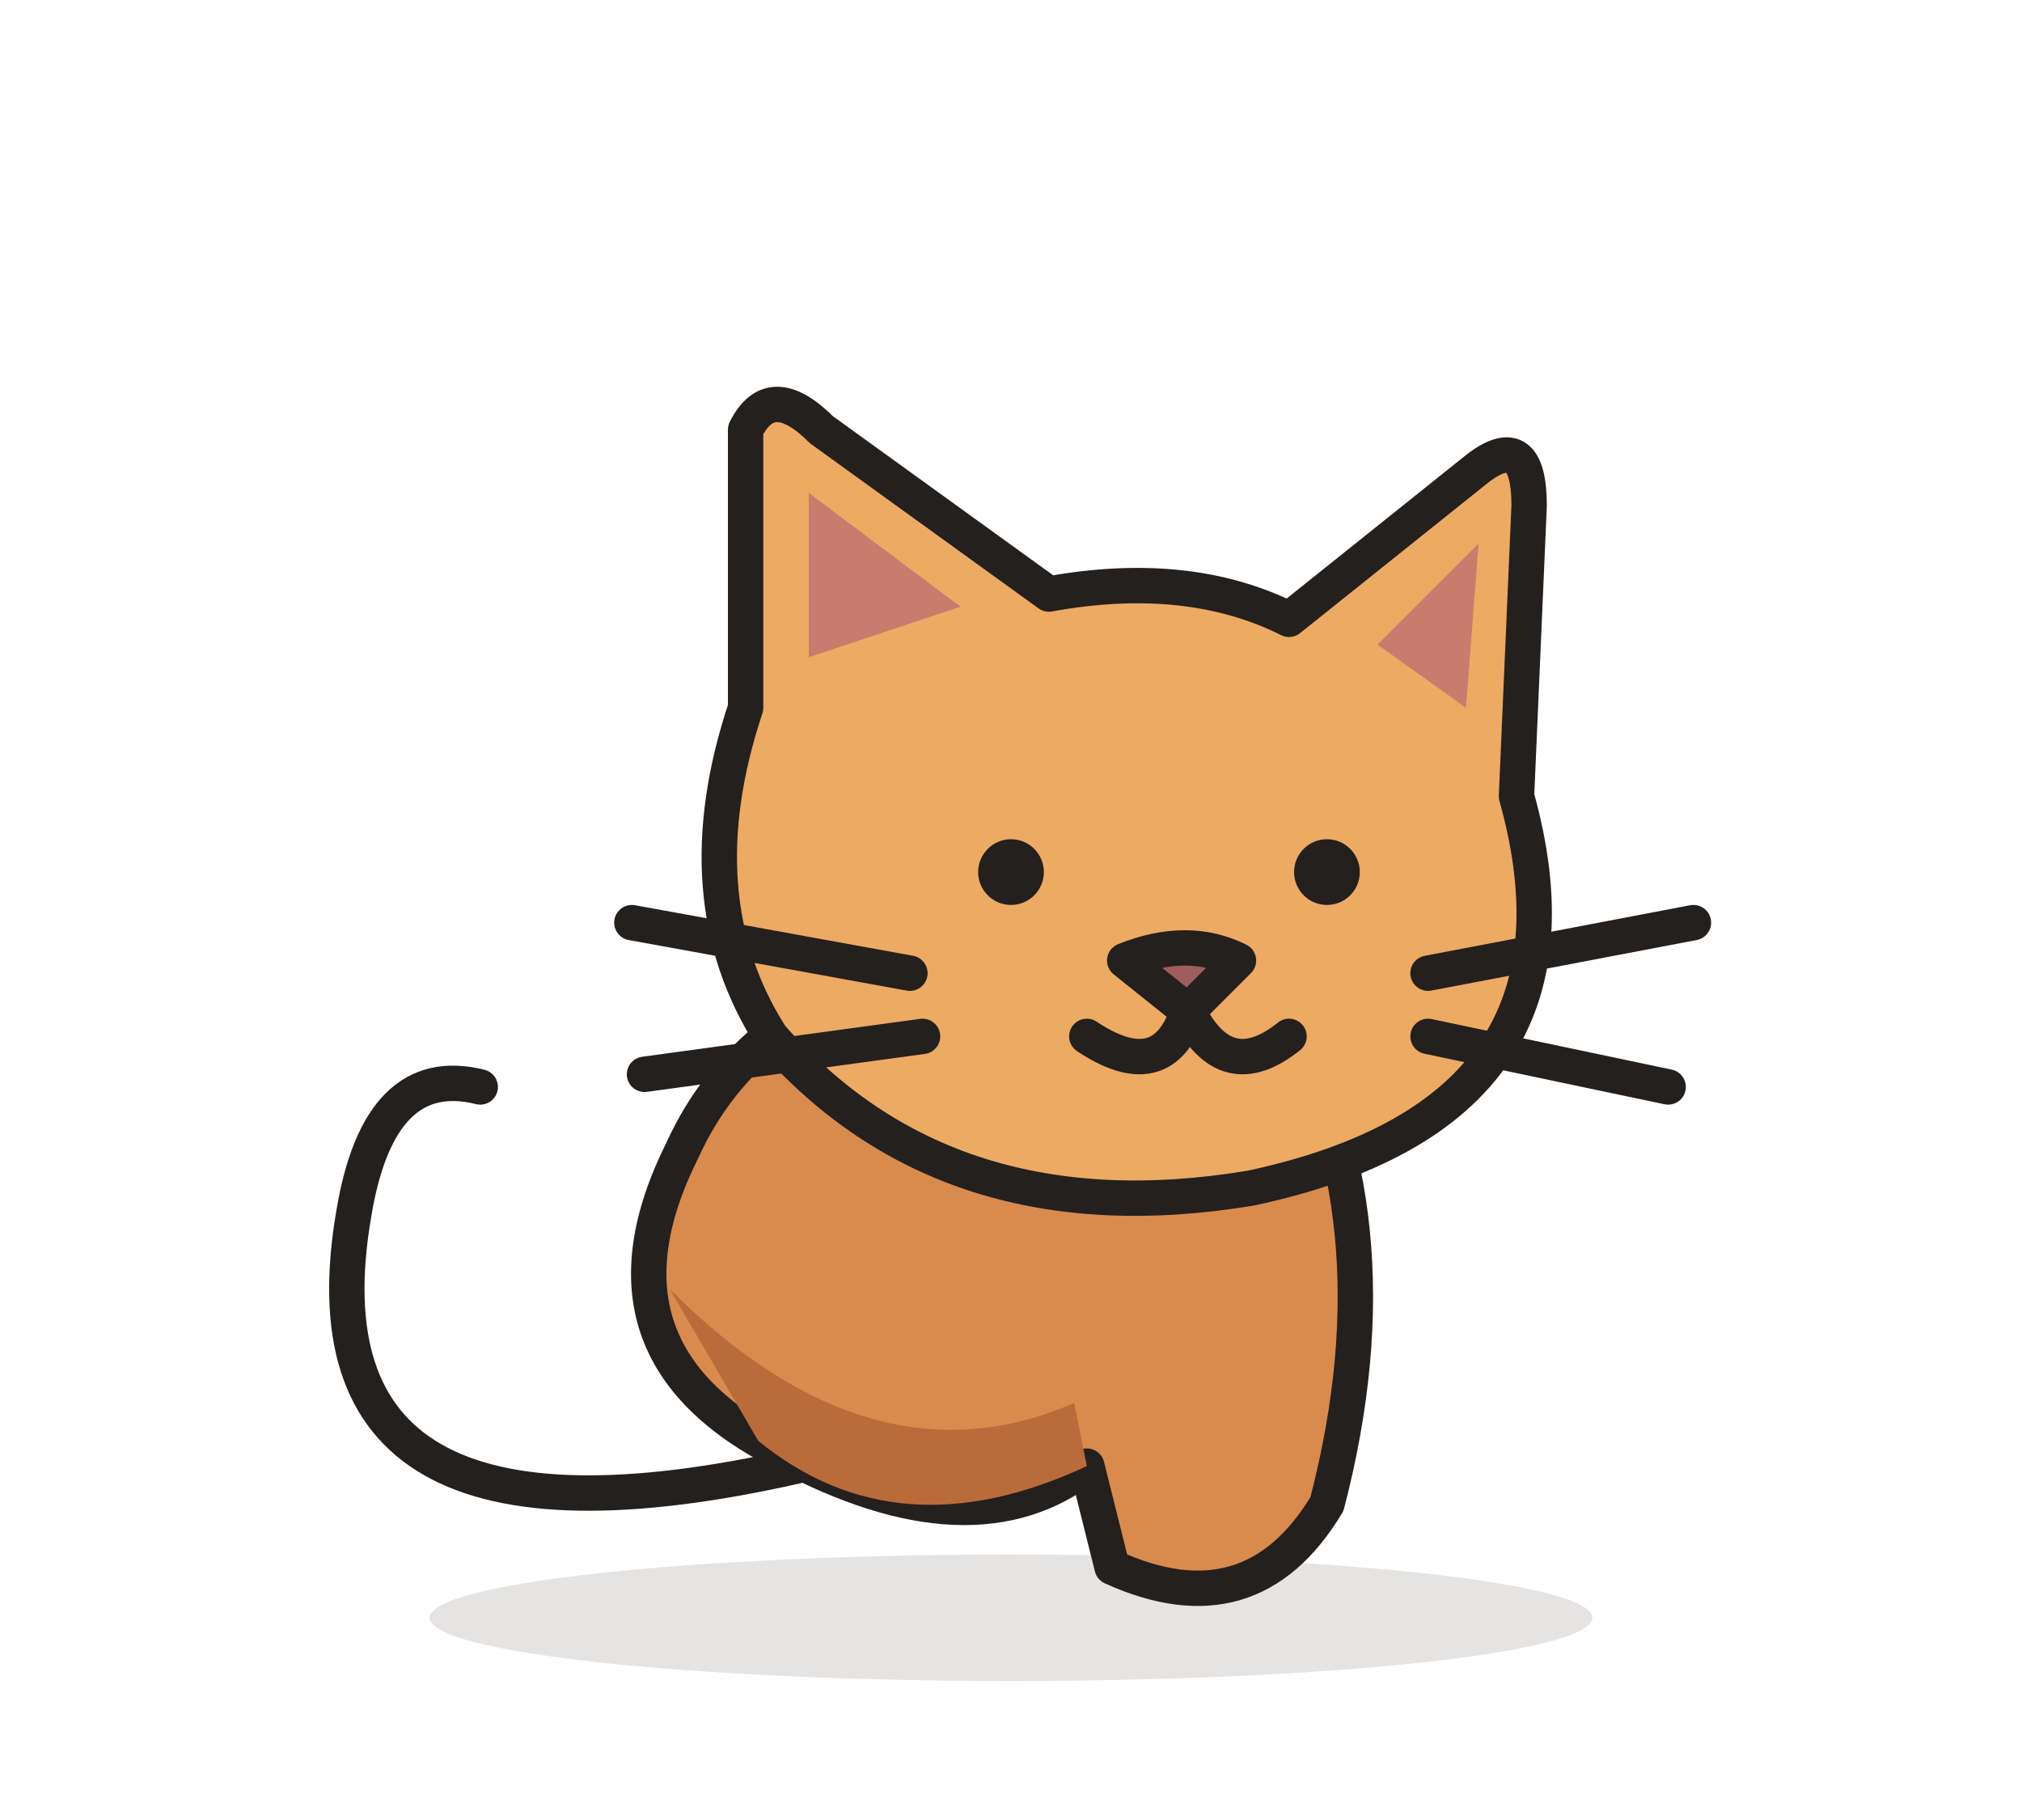
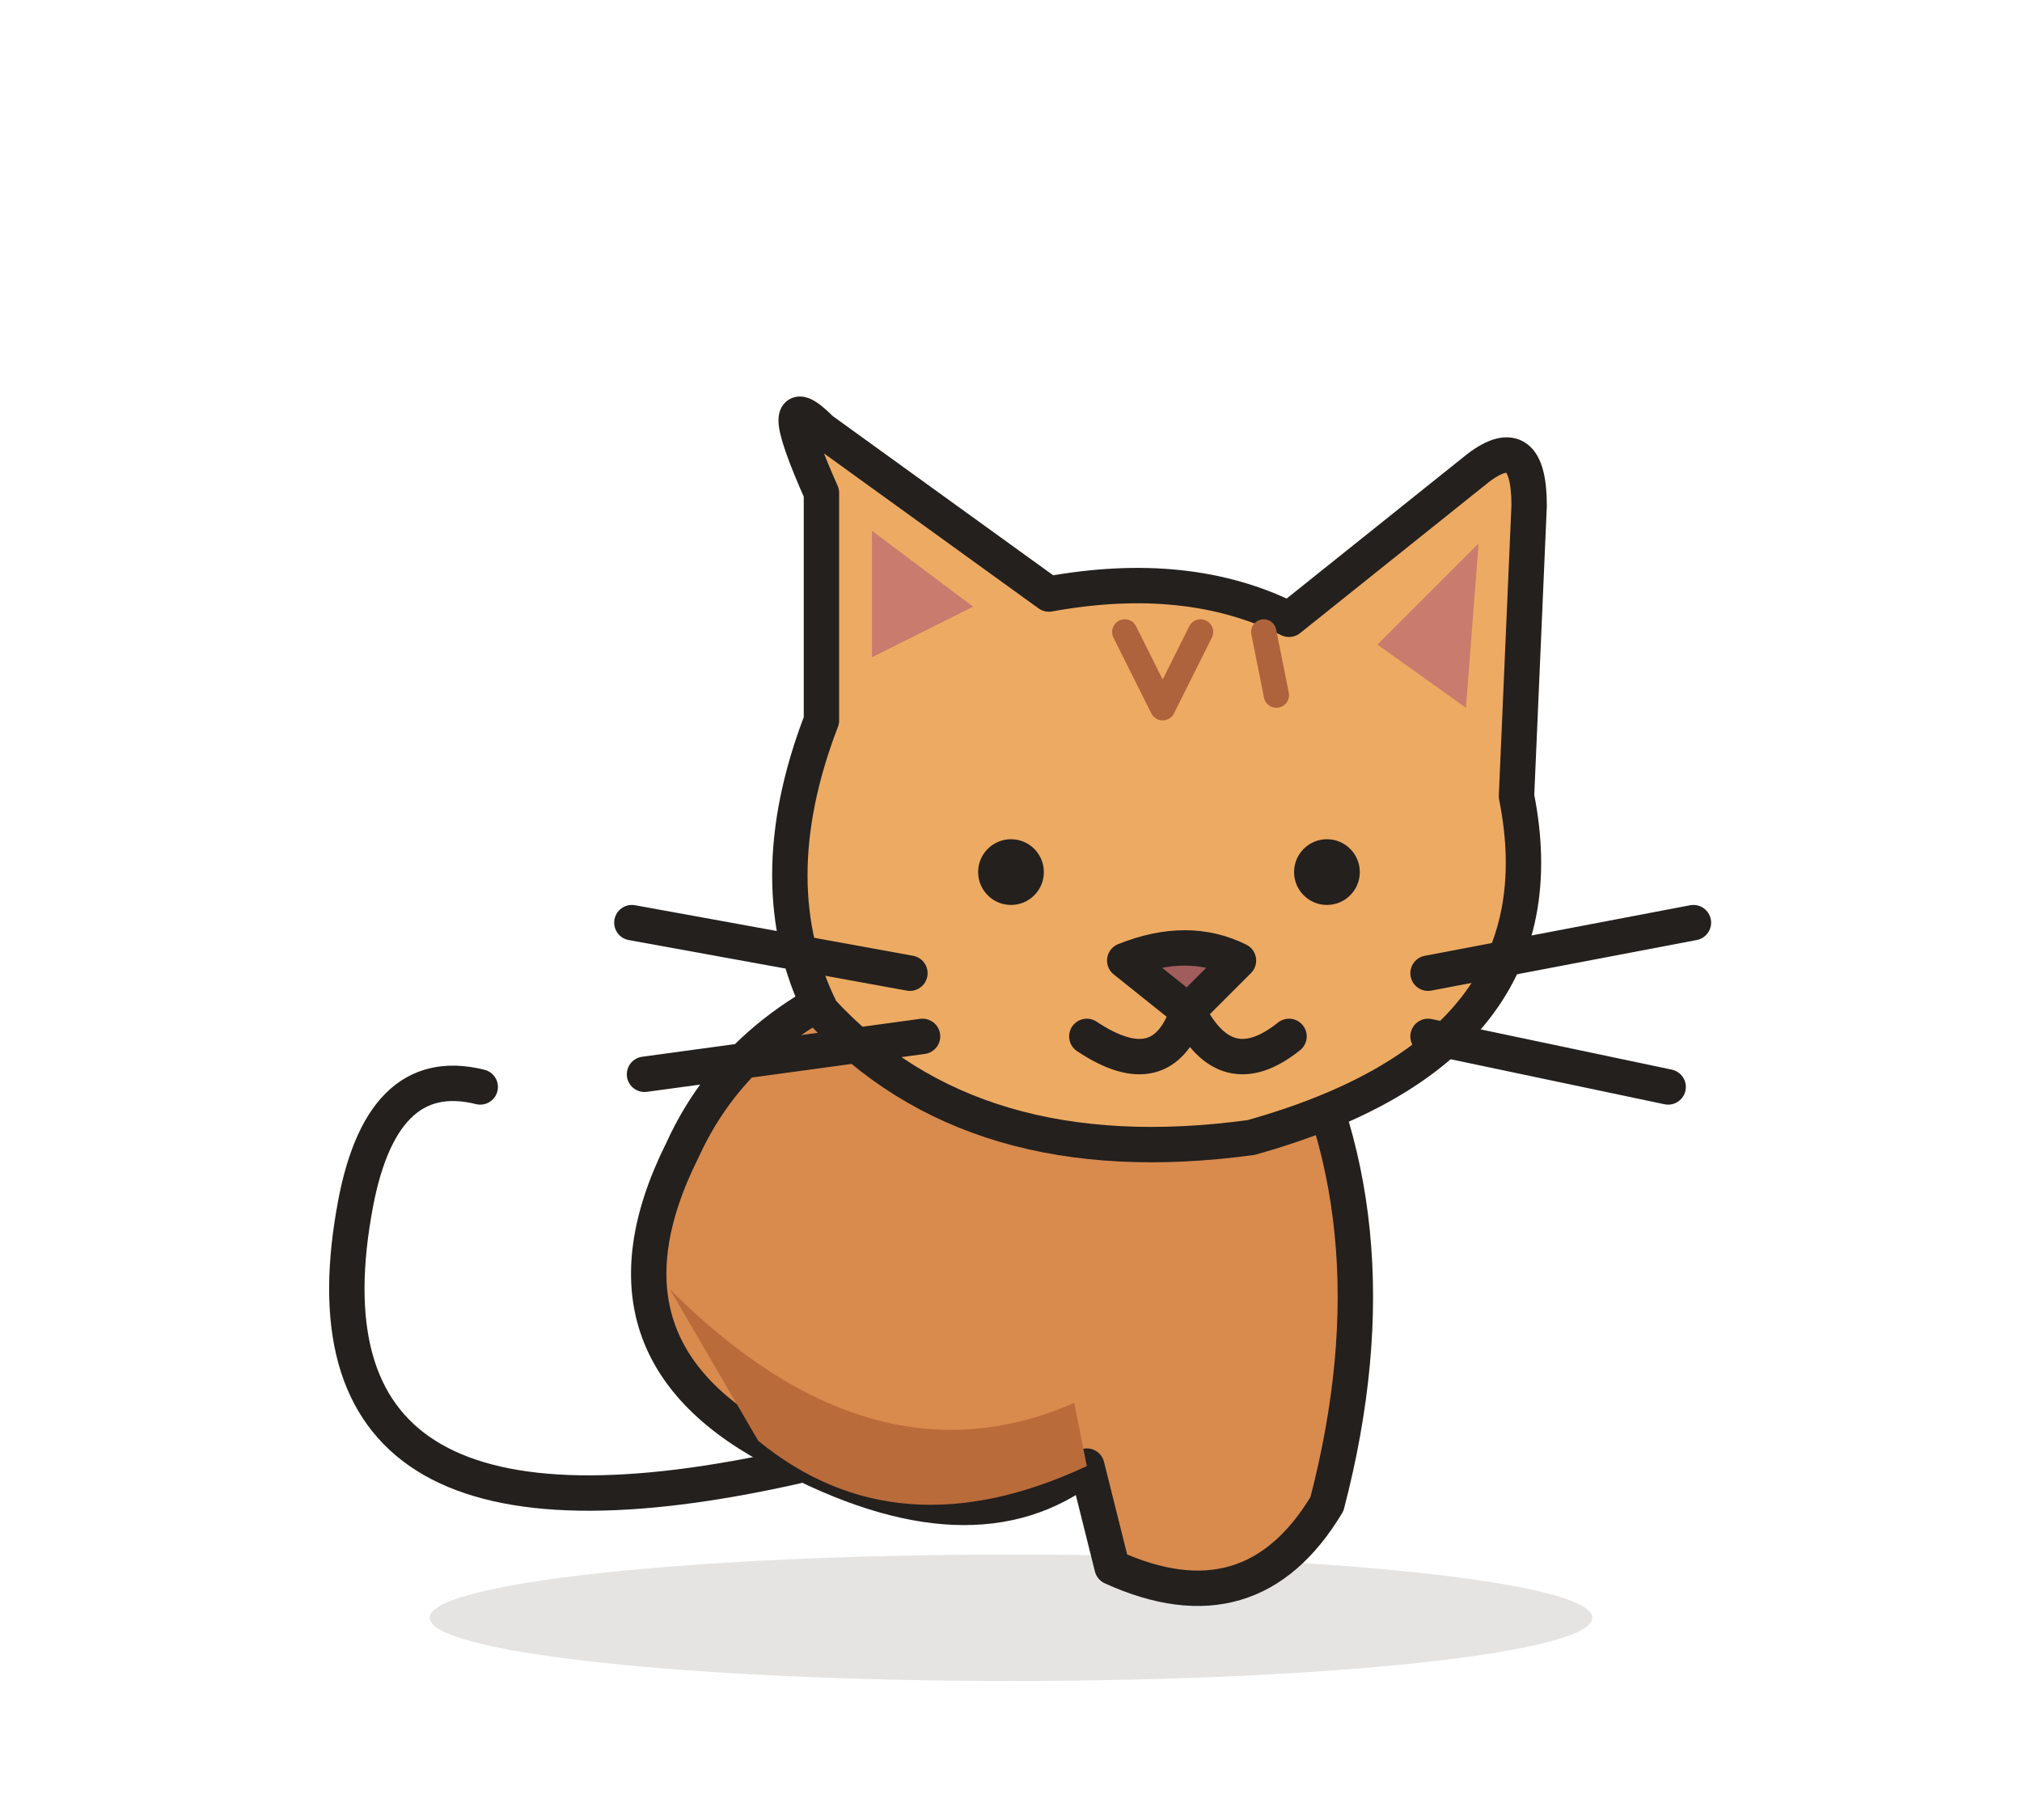
<svg xmlns="http://www.w3.org/2000/svg" viewBox="0 0 160 144" role="img" aria-labelledby="title">
  <g stroke="#23201e" stroke-width="2.8" stroke-linecap="round" stroke-linejoin="round">
    <ellipse cx="80" cy="128" rx="46" ry="5" fill="#342b28" opacity=".13" stroke="none" />
    <path d="M63 116 Q23 125 28 96 Q30 84 38 86" fill="none" />
    <path d="M62 115 Q46 107 54 91 Q59 80 73 76 L101 79 Q111 96 105 119 Q99 129 88 124 L86 116 Q77 123 62 115Z" fill="#d98a4d" />
    <path d="M53 102 Q69 118 85 111 L86 116 Q71 123 60 114Z" fill="#ba6b3a" stroke="none" />
-     <path d="M59 56 L59 34 Q61 30 65 34 L83 47 Q94 45 102 49 L117 37 Q121 34 121 40 L120 63 Q127 88 99 94 Q75 98 61 82 Q54 71 59 56Z" fill="#edaa62" />
-     <path d="M64 52 L64 39 L76 48Z M109 51 L117 43 L116 56Z" fill="#c97b6e" stroke="none" />
+     <path d="M65 57 L65 39 Q61 30 65 34 L83 47 Q94 45 102 49 L117 37 Q121 34 121 40 L120 63 Q124 83 99 90 Q77 93 65 80 Q60 70 65 57Z" fill="#edaa62" />
+     <path d="M69 52 L69 42 L77 48Z M109 51 L117 43 L116 56Z" fill="#c97b6e" stroke="none" />
+     <path d="M89 50 L92 56 L95 50 M100 50 L101 55" fill="none" stroke="#ae633c" stroke-width="2" />
    <circle cx="80" cy="69" r="2.6" fill="#23201e" stroke="none" />
    <circle cx="105" cy="69" r="2.6" fill="#23201e" stroke="none" />
    <path d="M89 76 Q94 74 98 76 L94 80Z" fill="#a15c5c" />
    <path d="M94 80 Q92 86 86 82 M94 80 Q97 86 102 82 M72 77 L50 73 M73 82 L51 85 M113 77 L134 73 M113 82 L132 86" fill="none" />
  </g>
</svg>
